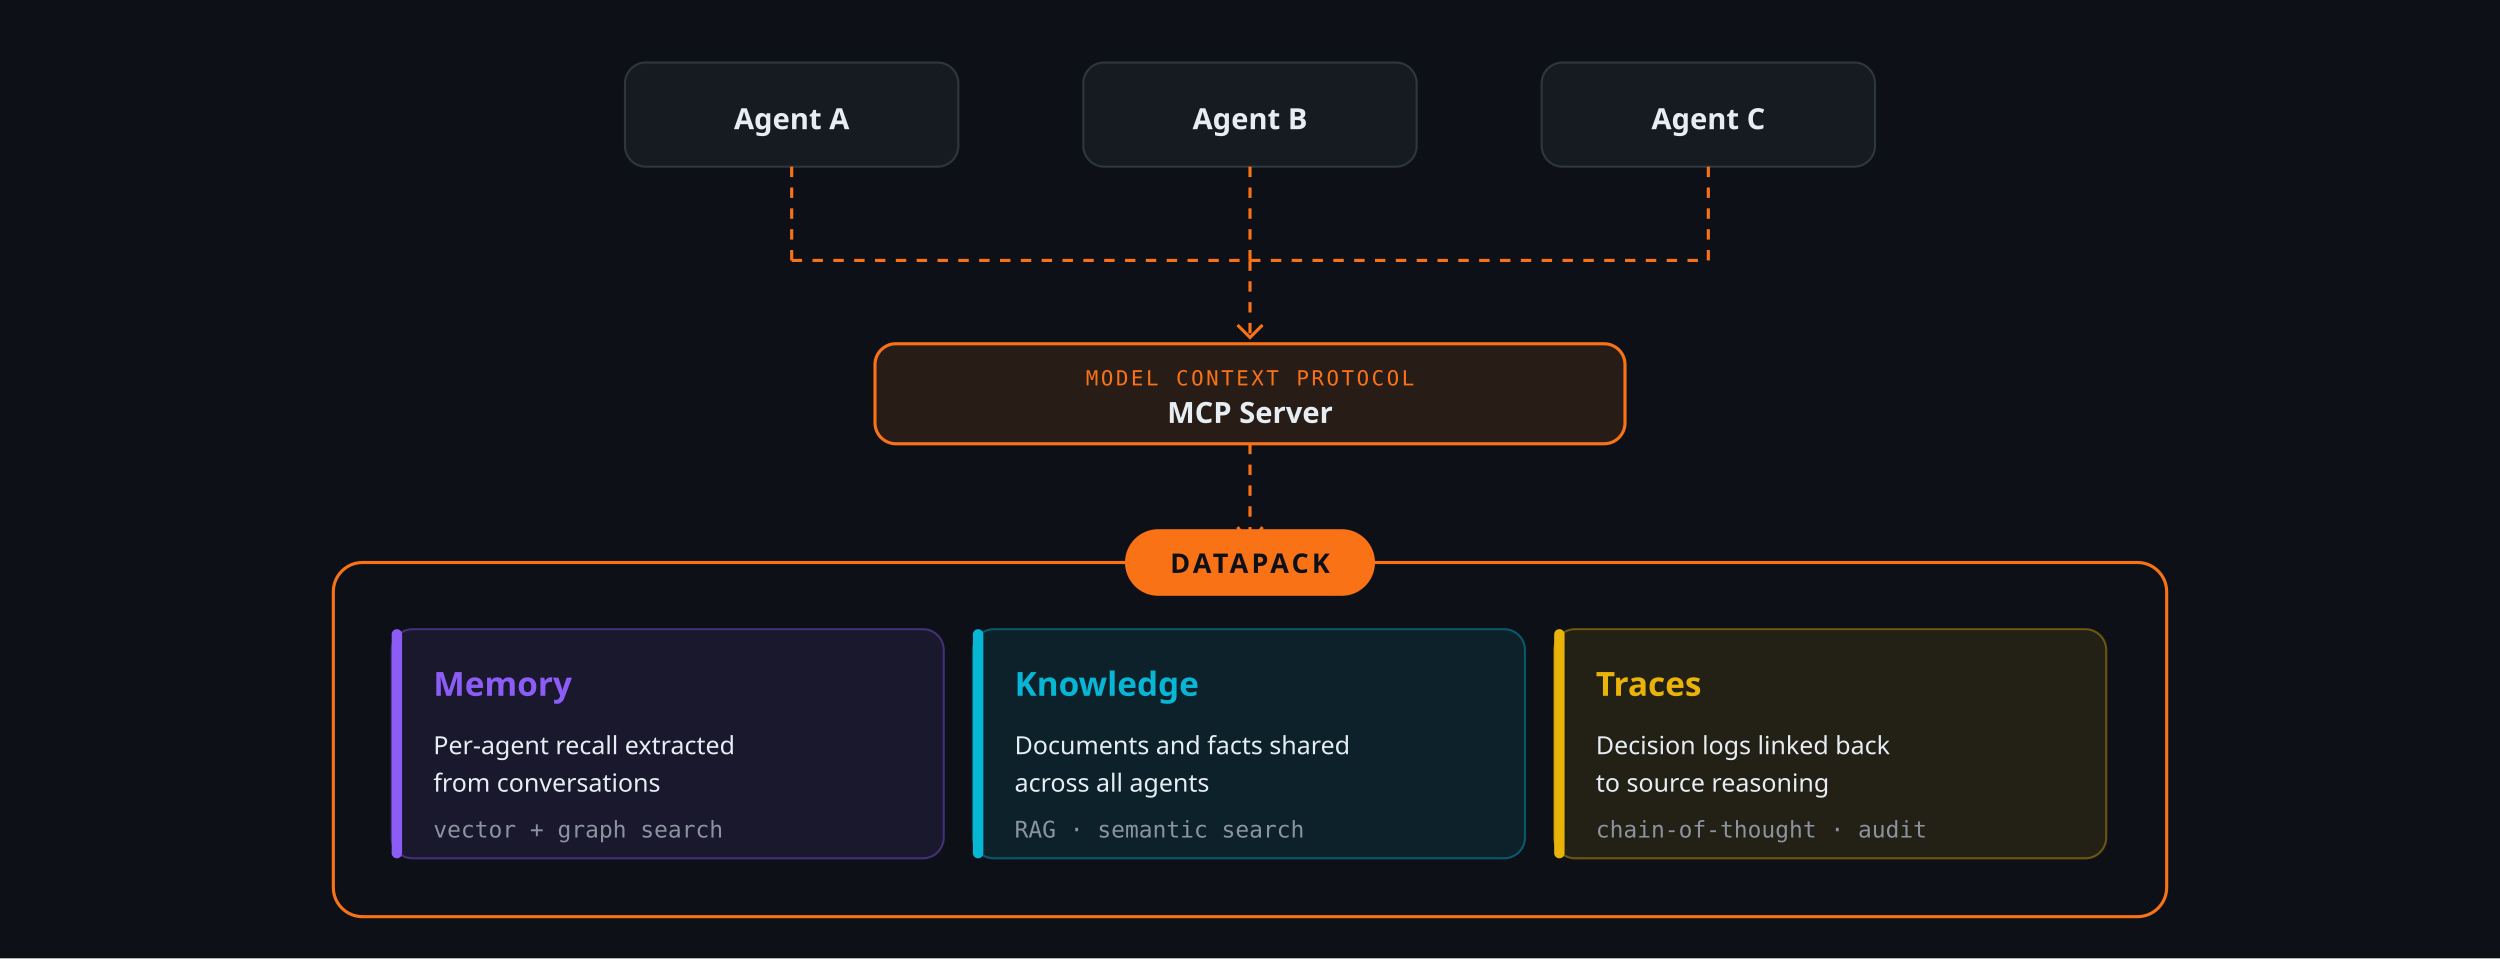
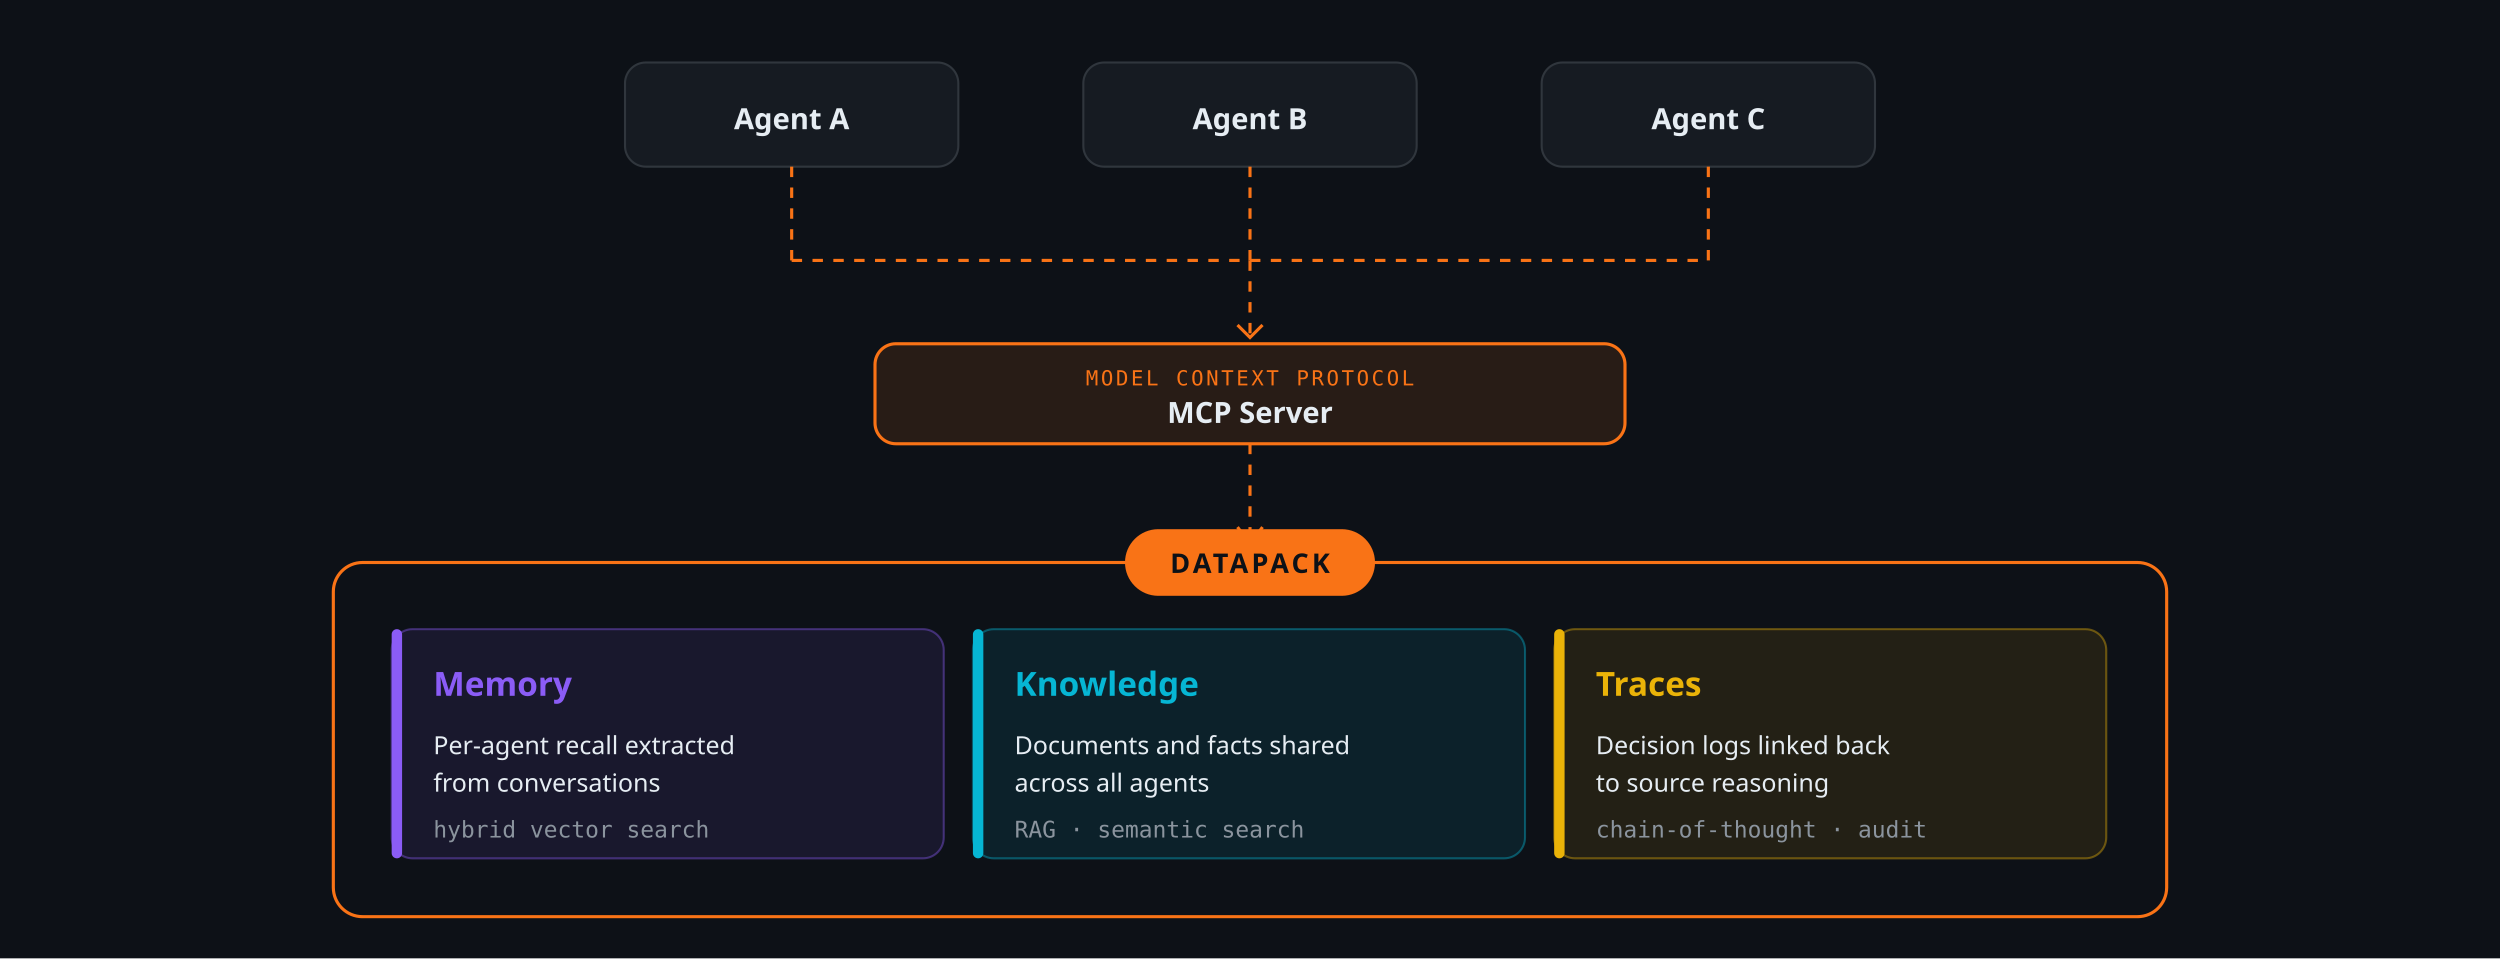
<svg xmlns="http://www.w3.org/2000/svg" viewBox="0 0 1200 460" font-family="DM Sans, system-ui, sans-serif">
  <rect width="1200" height="460" fill="#0d1117" />
  <g transform="translate(300, 30)">
    <rect width="160" height="50" rx="10" fill="#161b22" stroke="#30363d" stroke-width="1" />
    <text x="80" y="32" text-anchor="middle" fill="#e6edf3" font-size="14" font-weight="600">Agent A</text>
  </g>
  <g transform="translate(520, 30)">
    <rect width="160" height="50" rx="10" fill="#161b22" stroke="#30363d" stroke-width="1" />
    <text x="80" y="32" text-anchor="middle" fill="#e6edf3" font-size="14" font-weight="600">Agent B</text>
  </g>
  <g transform="translate(740, 30)">
    <rect width="160" height="50" rx="10" fill="#161b22" stroke="#30363d" stroke-width="1" />
    <text x="80" y="32" text-anchor="middle" fill="#e6edf3" font-size="14" font-weight="600">Agent C</text>
  </g>
  <g stroke="#f97316" stroke-width="1.5" stroke-dasharray="5 5" fill="none">
    <line x1="380" y1="80" x2="380" y2="125" />
    <line x1="600" y1="80" x2="600" y2="125" />
    <line x1="820" y1="80" x2="820" y2="125" />
    <line x1="380" y1="125" x2="820" y2="125" />
    <line x1="600" y1="125" x2="600" y2="160" />
  </g>
  <path d="M 594 156 L 600 162 L 606 156" fill="none" stroke="#f97316" stroke-width="1.5" />
  <g transform="translate(420, 165)">
    <rect width="360" height="48" rx="10" fill="#f97316" fill-opacity="0.12" stroke="#f97316" stroke-width="1.5" />
    <text x="180" y="20" text-anchor="middle" fill="#f97316" font-size="10" font-family="monospace, monospace" font-weight="500" letter-spacing="1.2">MODEL CONTEXT PROTOCOL</text>
    <text x="180" y="38" text-anchor="middle" fill="#e6edf3" font-size="14" font-weight="600">MCP Server</text>
  </g>
  <g transform="translate(600, 213)">
    <line x1="0" y1="0" x2="0" y2="44" stroke="#f97316" stroke-width="1.5" stroke-dasharray="5 5" />
    <path d="M -6 40 L 0 48 L 6 40" fill="none" stroke="#f97316" stroke-width="1.5" />
  </g>
  <g transform="translate(160, 270)">
    <rect width="880" height="170" rx="14" fill="#0d1117" stroke="#f97316" stroke-width="1.5" />
    <g transform="translate(380, -16)">
      <rect width="120" height="32" rx="16" fill="#f97316" />
      <text x="60" y="21" text-anchor="middle" fill="#0d1117" font-size="13" font-weight="700" letter-spacing="1.5">DATAPACK</text>
    </g>
    <g transform="translate(28, 32)">
      <rect width="265" height="110" rx="10" fill="#8b5cf6" fill-opacity="0.10" stroke="#8b5cf6" stroke-opacity="0.4" stroke-width="1" />
      <rect width="5" height="110" rx="2.5" fill="#8b5cf6" />
      <text x="20" y="32" fill="#8b5cf6" font-size="16" font-weight="700">Memory</text>
      <text x="20" y="60" fill="#e6edf3" font-size="12">Per-agent recall extracted</text>
      <text x="20" y="78" fill="#e6edf3" font-size="12">from conversations</text>
-       <text x="20" y="100" fill="#8b949e" font-size="11" font-family="monospace, monospace">vector + graph search</text>
+       <text x="20" y="100" fill="#8b949e" font-size="11" font-family="monospace, monospace">hybrid vector search</text>
    </g>
    <g transform="translate(307, 32)">
      <rect width="265" height="110" rx="10" fill="#06b6d4" fill-opacity="0.10" stroke="#06b6d4" stroke-opacity="0.4" stroke-width="1" />
      <rect width="5" height="110" rx="2.5" fill="#06b6d4" />
      <text x="20" y="32" fill="#06b6d4" font-size="16" font-weight="700">Knowledge</text>
      <text x="20" y="60" fill="#e6edf3" font-size="12">Documents and facts shared</text>
      <text x="20" y="78" fill="#e6edf3" font-size="12">across all agents</text>
      <text x="20" y="100" fill="#8b949e" font-size="11" font-family="monospace, monospace">RAG · semantic search</text>
    </g>
    <g transform="translate(586, 32)">
      <rect width="265" height="110" rx="10" fill="#eab308" fill-opacity="0.10" stroke="#eab308" stroke-opacity="0.4" stroke-width="1" />
      <rect width="5" height="110" rx="2.5" fill="#eab308" />
      <text x="20" y="32" fill="#eab308" font-size="16" font-weight="700">Traces</text>
      <text x="20" y="60" fill="#e6edf3" font-size="12">Decision logs linked back</text>
      <text x="20" y="78" fill="#e6edf3" font-size="12">to source reasoning</text>
      <text x="20" y="100" fill="#8b949e" font-size="11" font-family="monospace, monospace">chain-of-thought · audit</text>
    </g>
  </g>
</svg>
